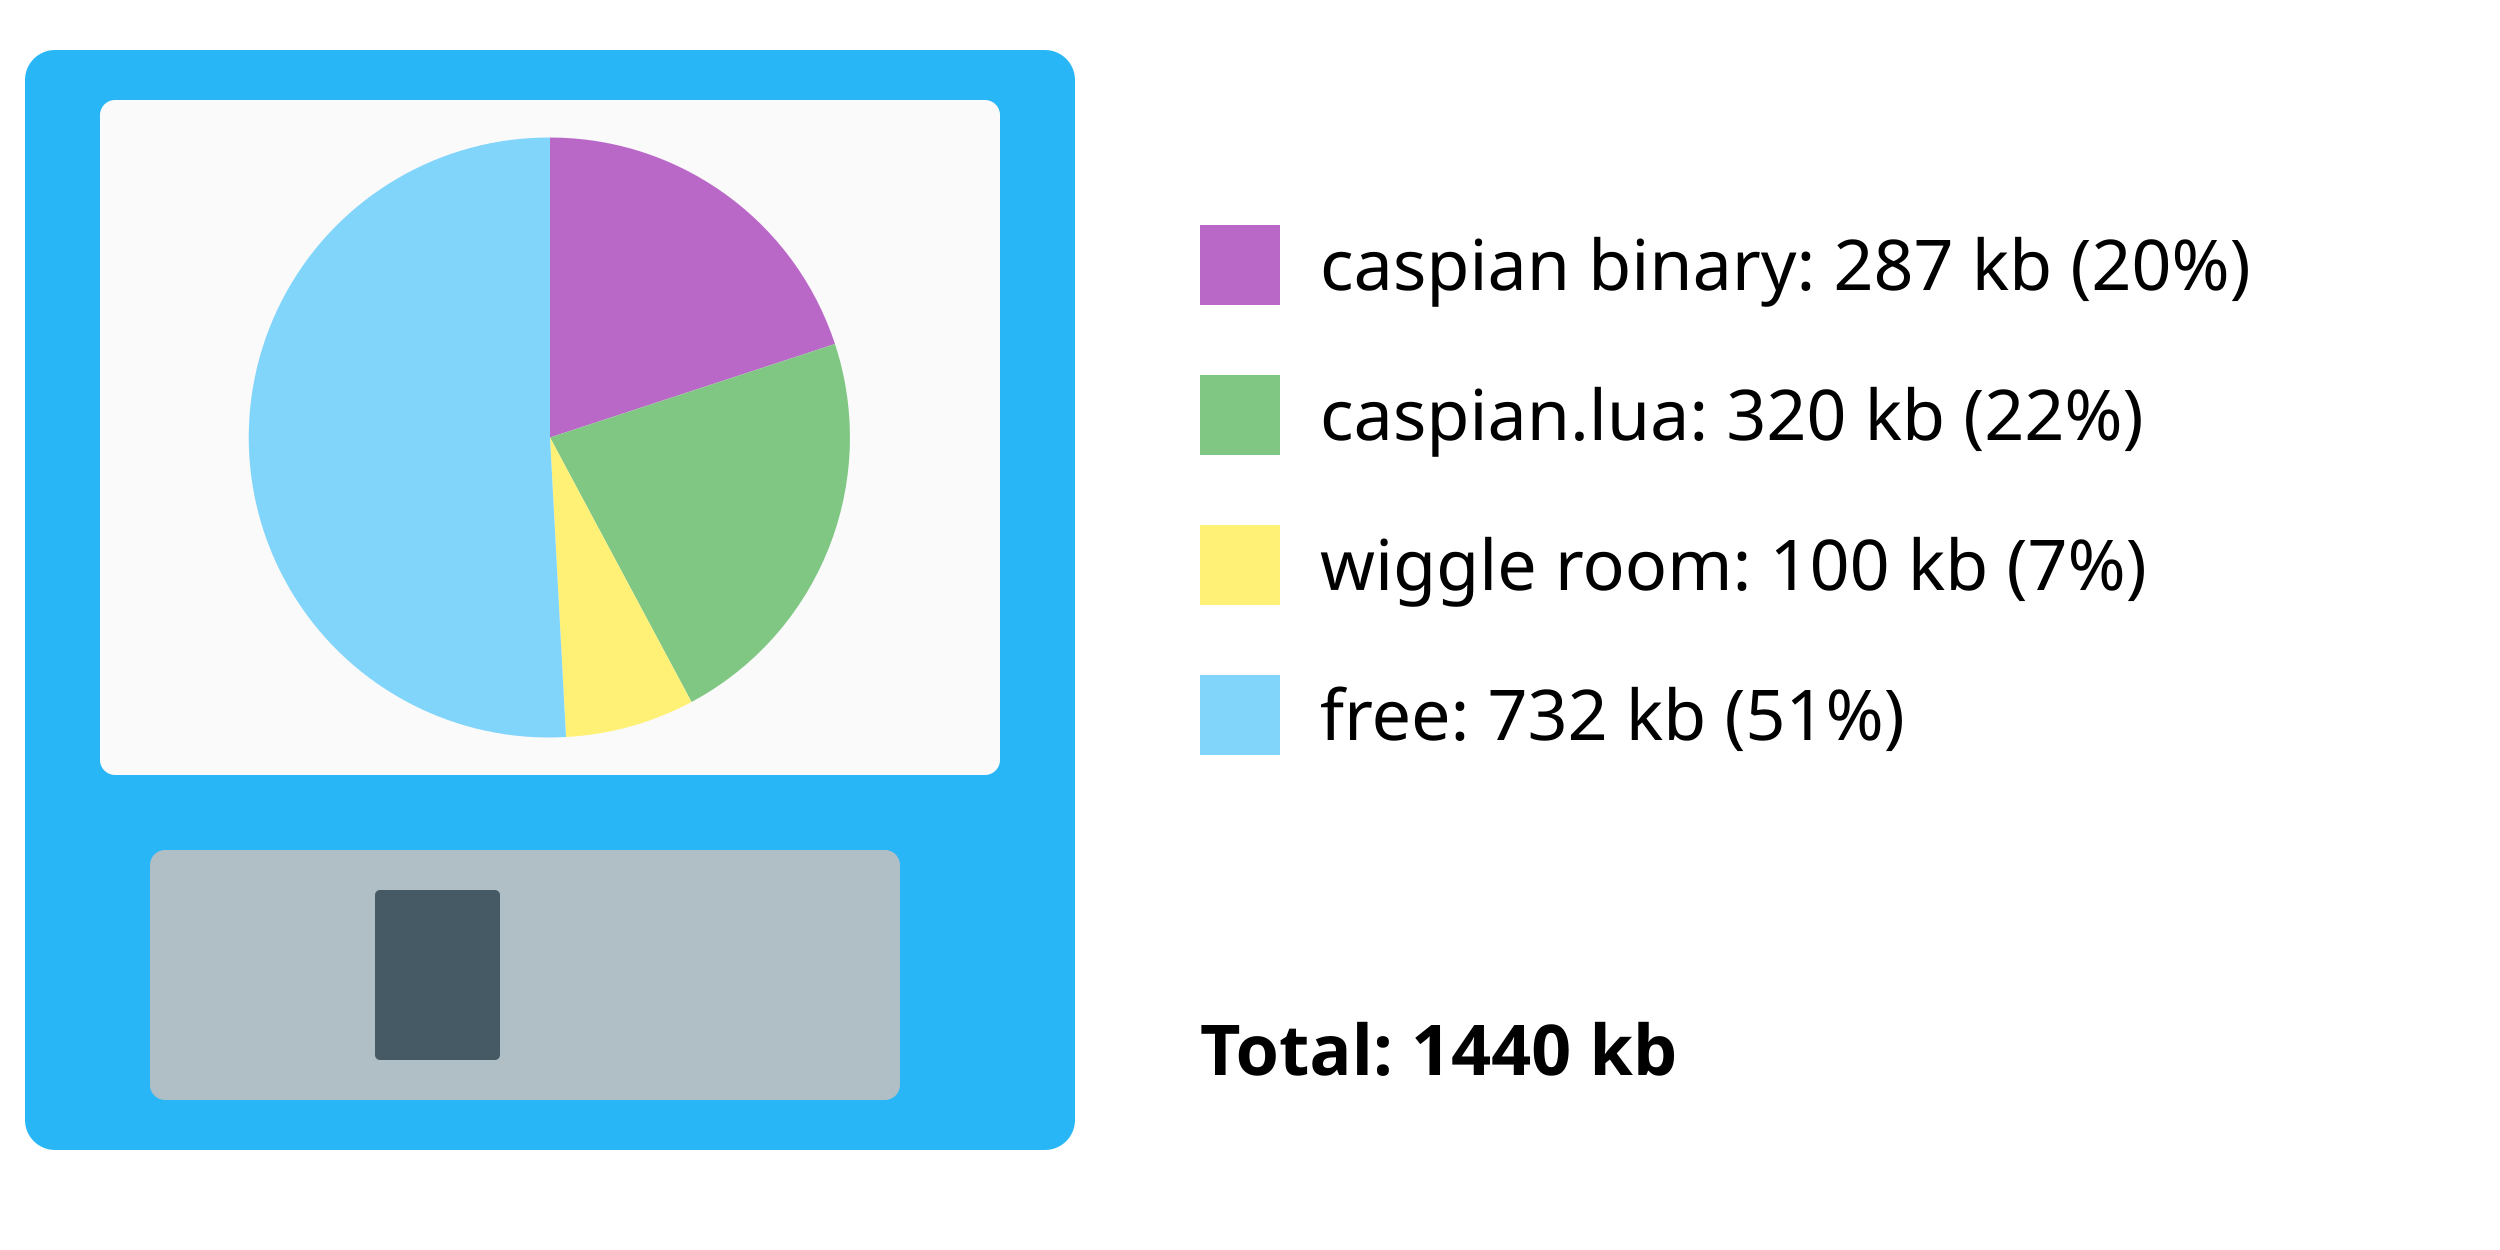
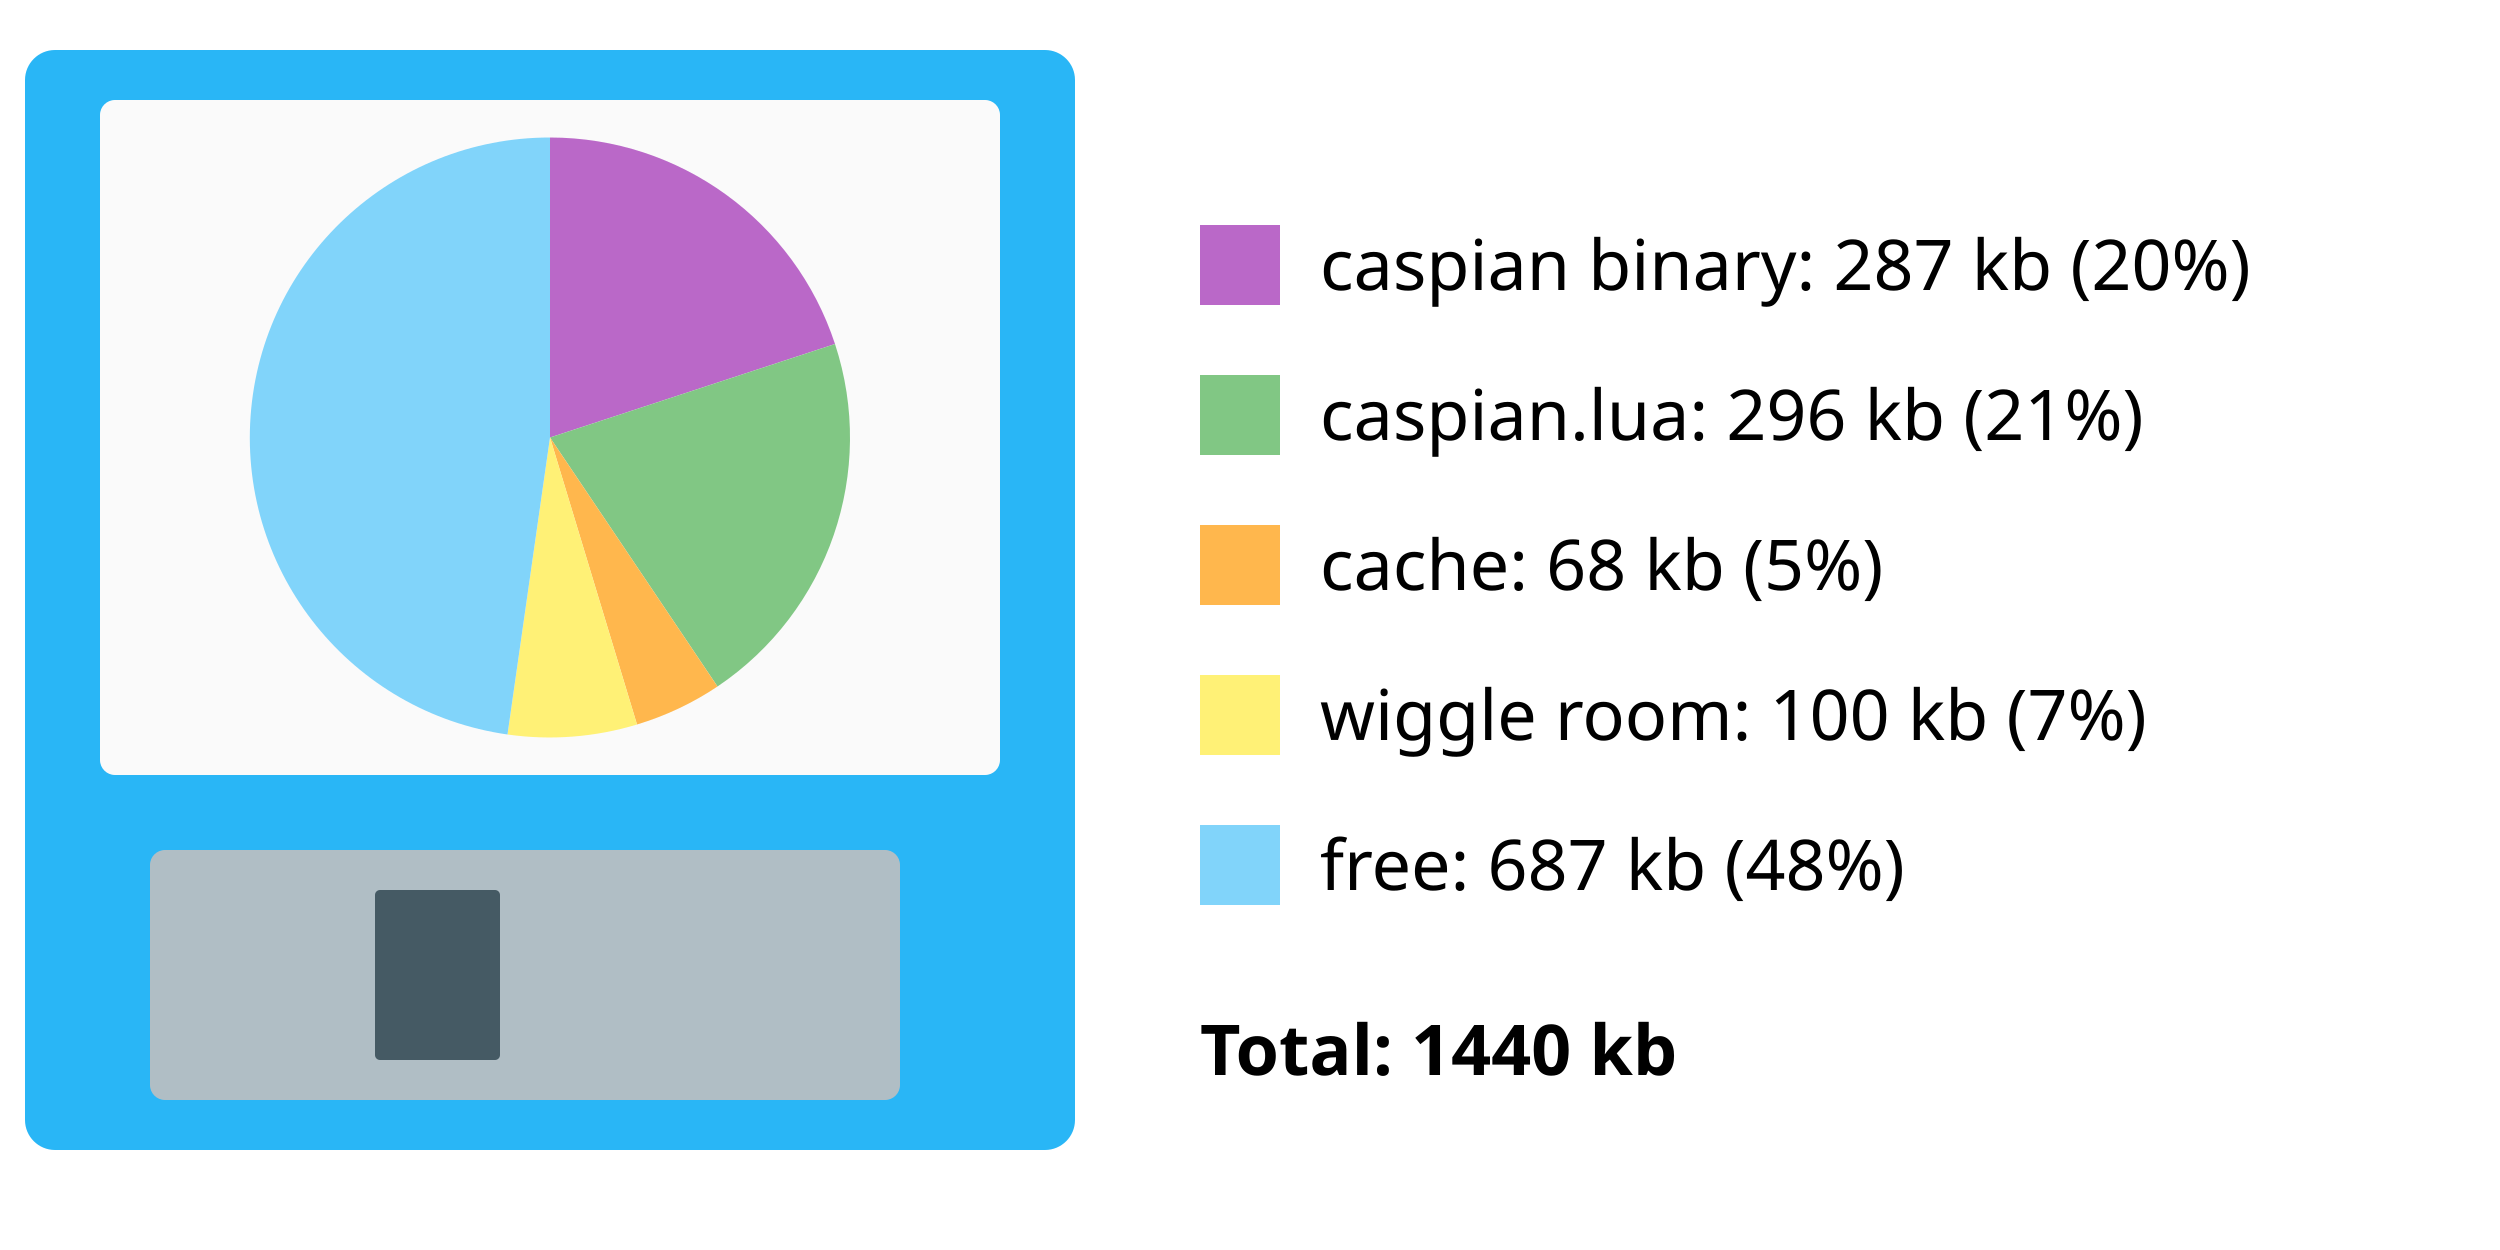
- <svg xmlns="http://www.w3.org/2000/svg" viewBox="0 0 500 250" width="468" role="img" aria-label="Caspian floppy budget: caspian binary 287 kb, caspian.lua 320 kb, wiggle room 100 kb, free 732 kb, of 1440 kb total">
+ <svg xmlns="http://www.w3.org/2000/svg" viewBox="0 0 500 250" width="468" role="img" aria-label="Caspian floppy budget: caspian binary 287 kb, caspian.lua 296 kb, cache 68 kb, wiggle room 100 kb, free 687 kb, of 1440 kb total">
  <g transform="rotate(180 110 120)">
    <rect x="5" y="10" width="210" height="220" rx="6" fill="#29b6f6" />
    <rect x="40" y="20" width="150" height="50" rx="3" fill="#b0bec5" />
    <rect x="120" y="28" width="25" height="34" rx="1" fill="#455a64" />
    <rect x="20" y="85" width="180" height="135" rx="3" fill="#fafafa" />
  </g>
  <g transform="translate(110 87.5)">
    <path d="M 0.0,-60.0 A 60,60 0 0,1 57.0,-18.7 L 0,0 Z" fill="#ba68c8" />
-     <path d="M 57.0,-18.7 A 60,60 0 0,1 28.3,52.9 L 0,0 Z" fill="#81c784" />
-     <path d="M 28.3,52.9 A 60,60 0 0,1 3.2,59.9 L 0,0 Z" fill="#fff176" />
-     <path d="M 3.2,59.9 A 60,60 0 1,1 -0.0,-60.0 L 0,0 Z" fill="#81d4fa" />
+     <path d="M 57.0,-18.7 A 60,60 0 0,1 33.5,49.8 L 0,0 Z" fill="#81c784" />
+     <path d="M 33.5,49.8 A 60,60 0 0,1 17.4,57.4 L 0,0 Z" fill="#ffb74d" />
+     <path d="M 17.4,57.4 A 60,60 0 0,1 -8.5,59.4 L 0,0 Z" fill="#fff176" />
+     <path d="M -8.5,59.4 A 60,60 0 0,1 -0.0,-60.0 L 0,0 Z" fill="#81d4fa" />
  </g>
  <g font-family="sans-serif" font-size="14" fill="currentColor">
    <rect x="240" y="45" width="16" height="16" fill="#ba68c8" />
    <text x="264" y="58">caspian binary: 287 kb (20%)</text>
    <rect x="240" y="75" width="16" height="16" fill="#81c784" />
-     <text x="264" y="88">caspian.lua: 320 kb (22%)</text>
-     <rect x="240" y="105" width="16" height="16" fill="#fff176" />
-     <text x="264" y="118">wiggle room: 100 kb (7%)</text>
-     <rect x="240" y="135" width="16" height="16" fill="#81d4fa" />
-     <text x="264" y="148">free: 732 kb (51%)</text>
+     <text x="264" y="88">caspian.lua: 296 kb (21%)</text>
+     <rect x="240" y="105" width="16" height="16" fill="#ffb74d" />
+     <text x="264" y="118">cache: 68 kb (5%)</text>
+     <rect x="240" y="135" width="16" height="16" fill="#fff176" />
+     <text x="264" y="148">wiggle room: 100 kb (7%)</text>
+     <rect x="240" y="165" width="16" height="16" fill="#81d4fa" />
+     <text x="264" y="178">free: 687 kb (48%)</text>
    <text x="240" y="215" font-weight="bold">Total: 1440 kb</text>
  </g>
</svg>
